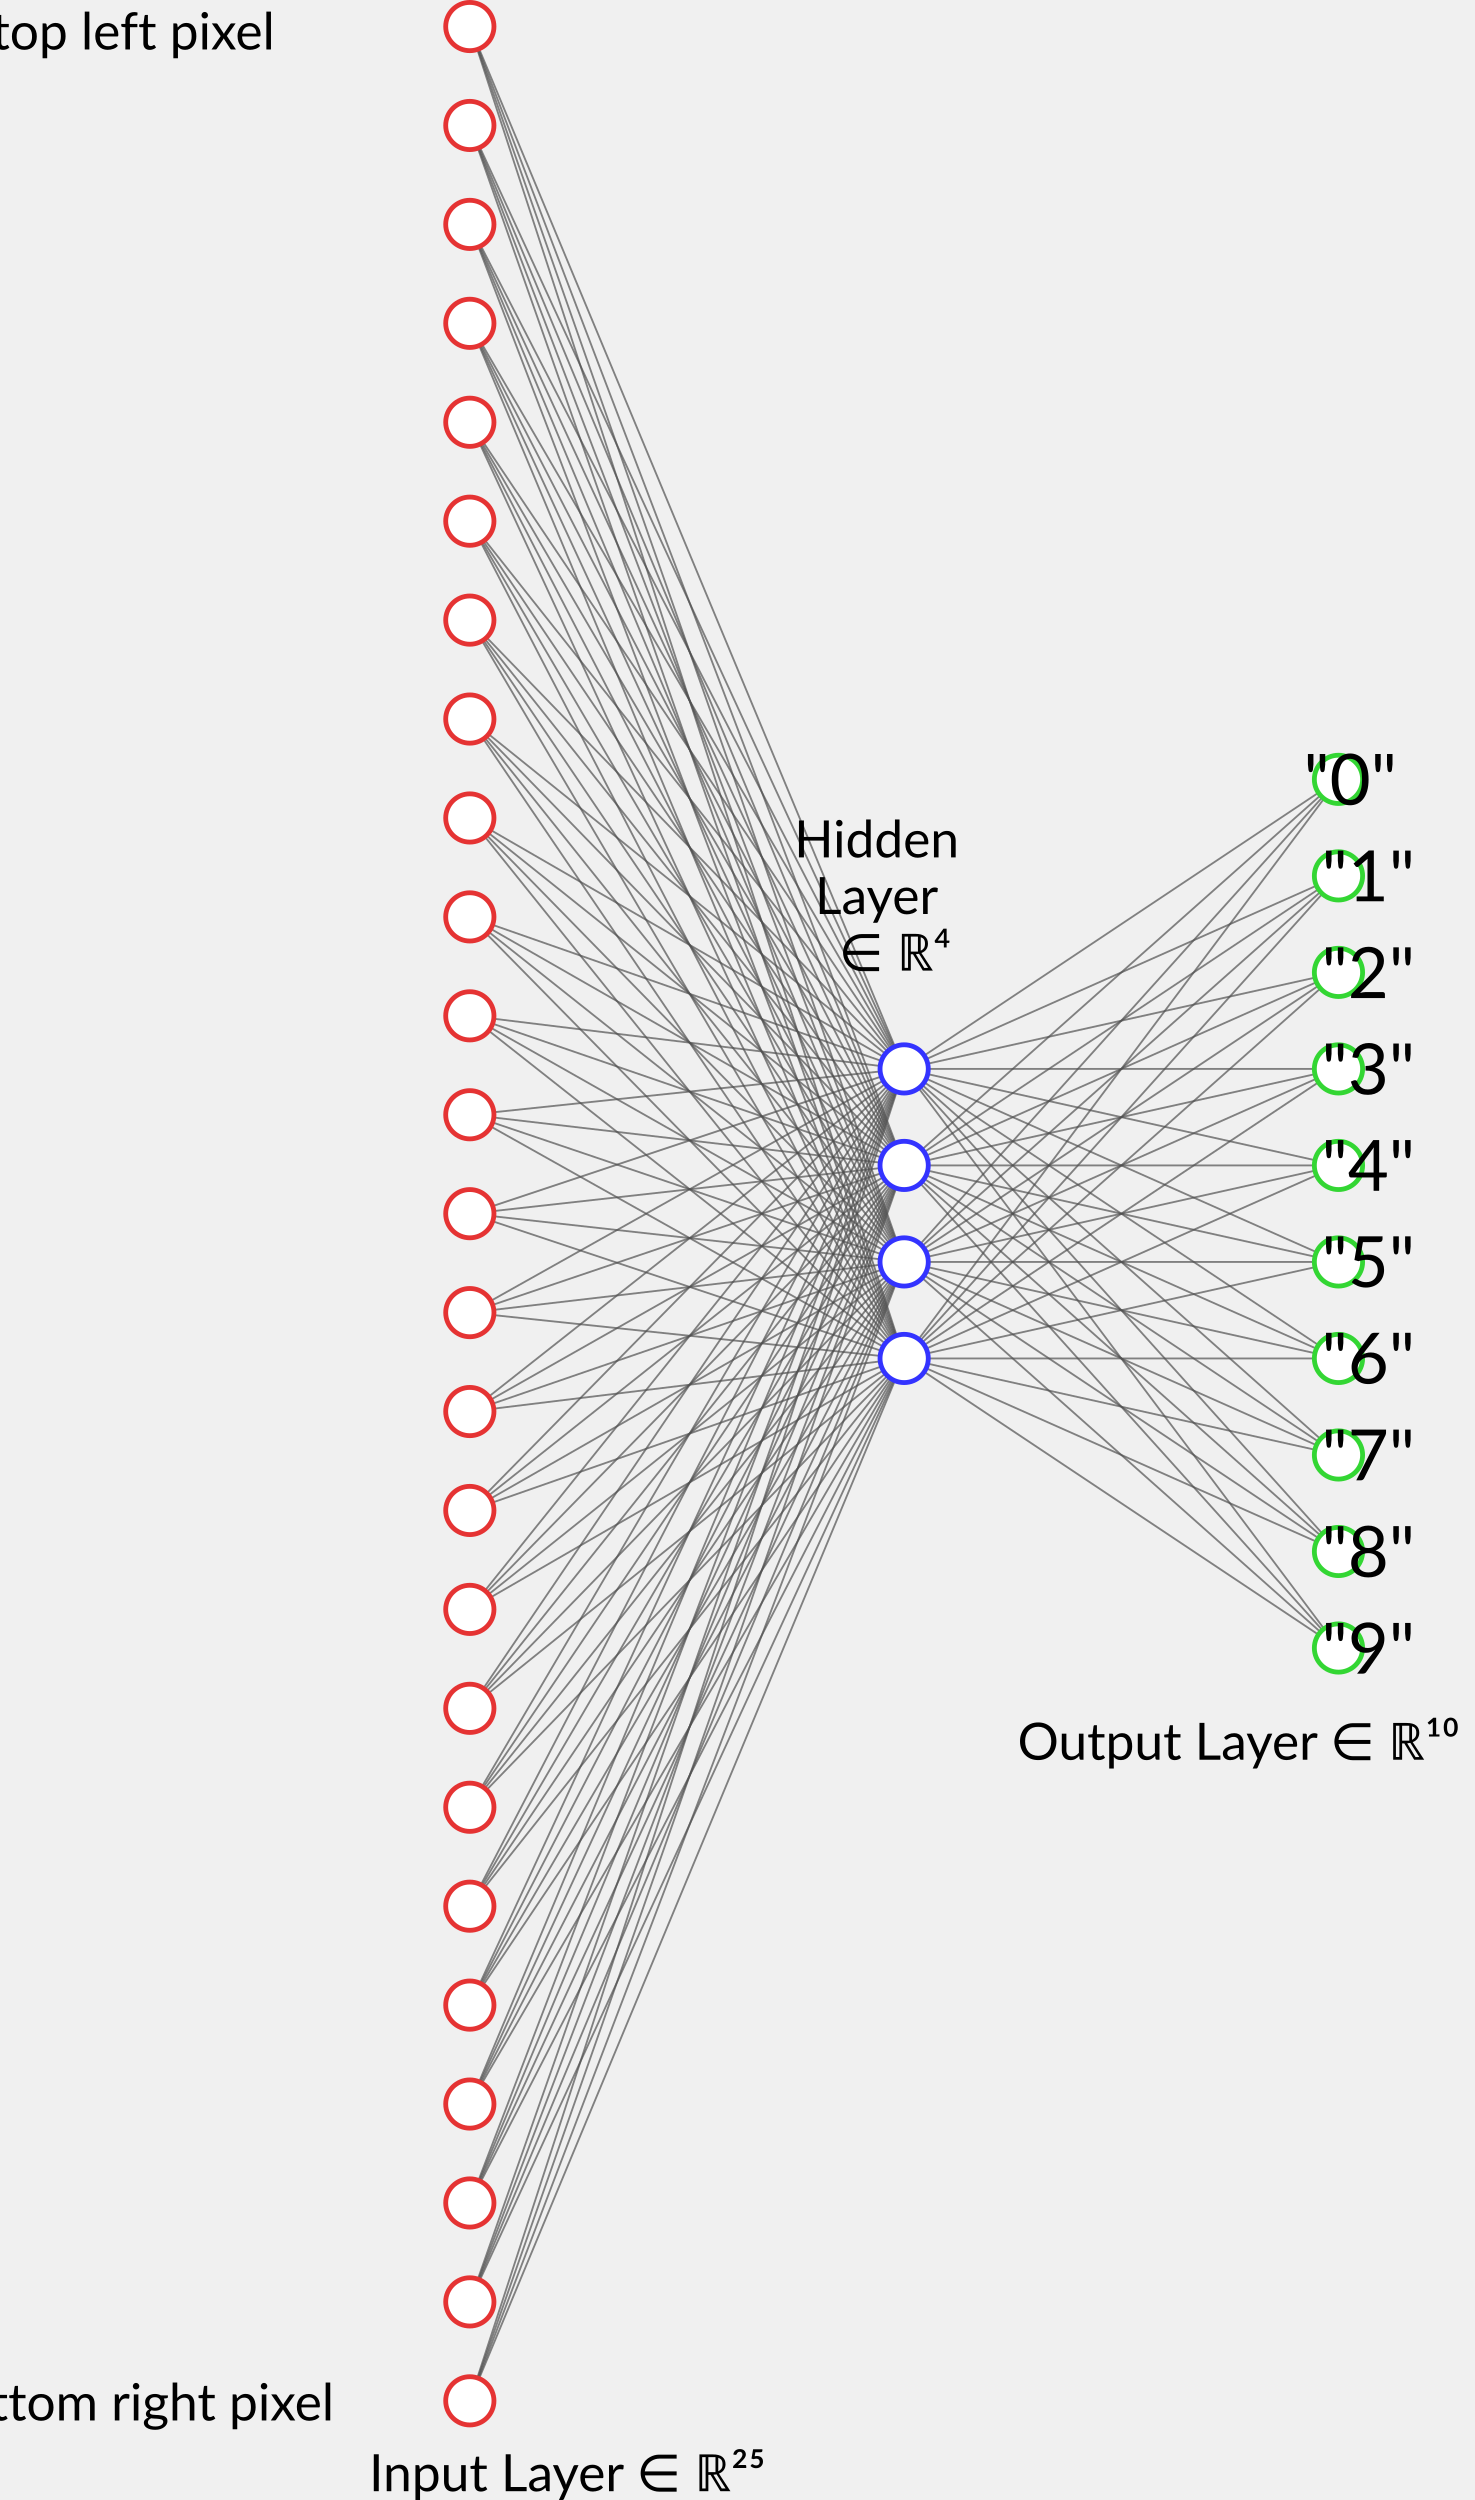
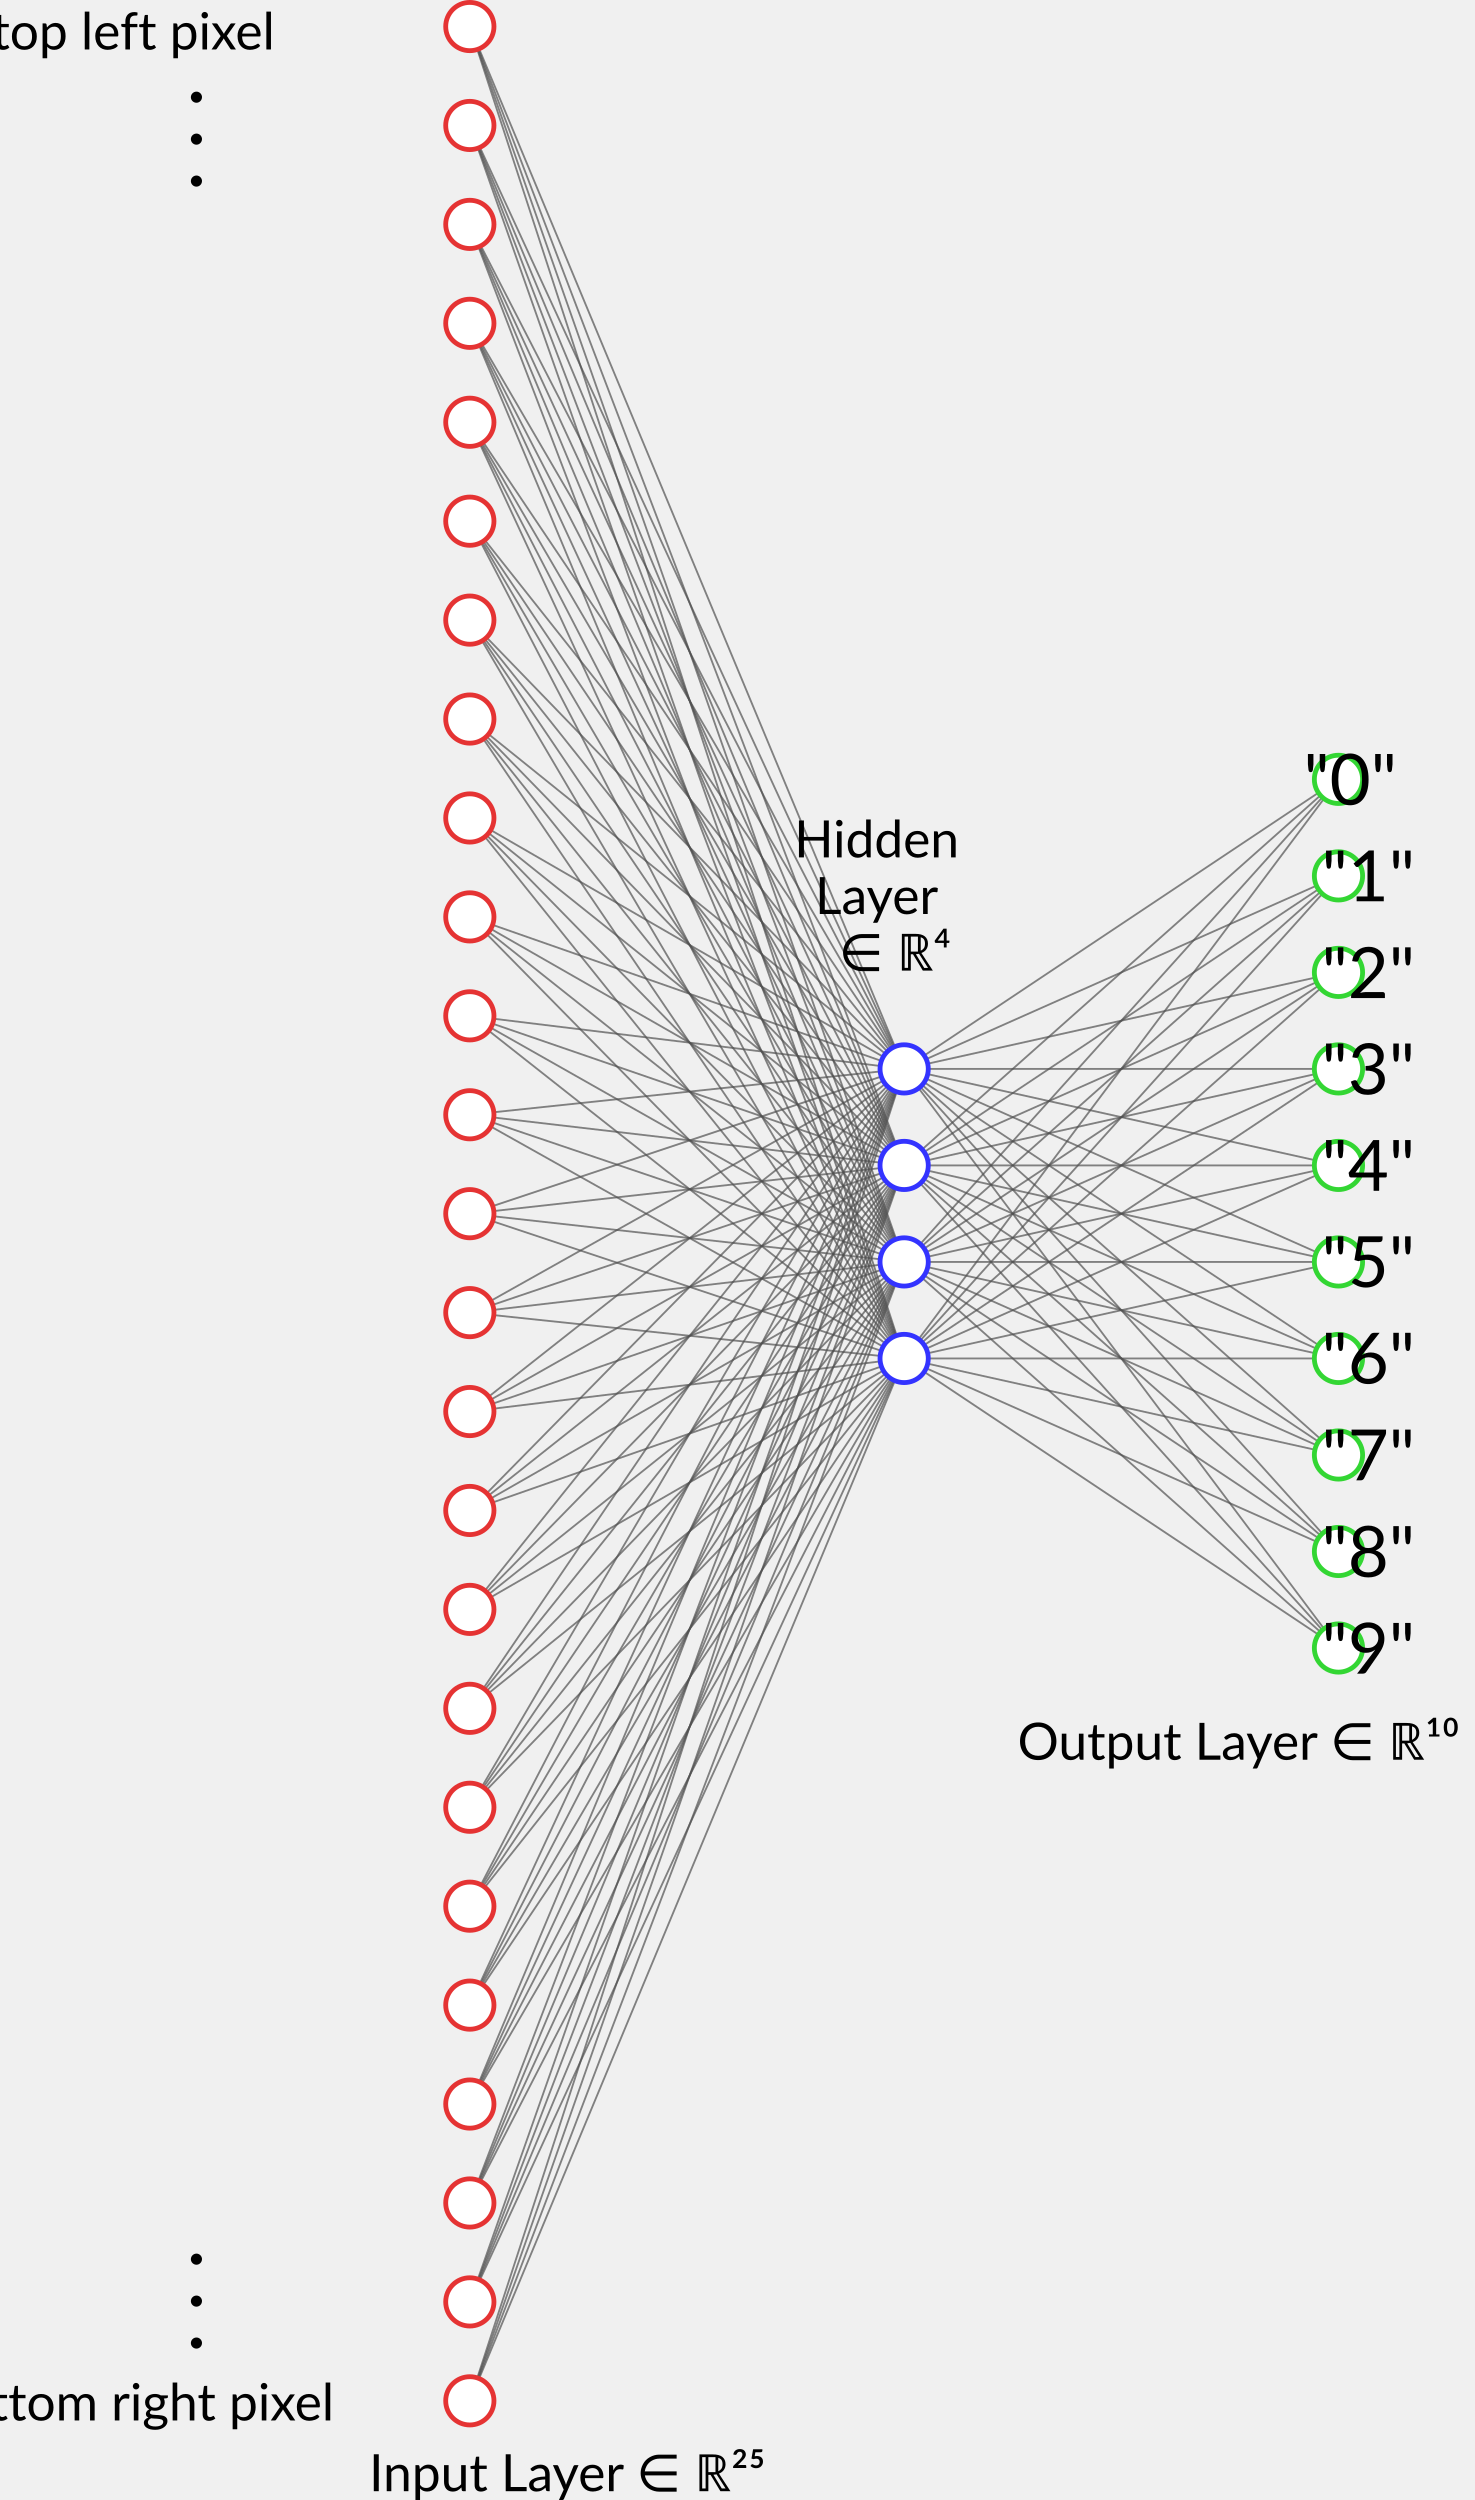
<svg xmlns="http://www.w3.org/2000/svg" width="610.887" height="1036.101" version="1.1" id="svg334">
  <g transform="translate(-452.782,42.5)" id="g327">
    <path class="link" style="stroke:#505050;stroke-width:0.77px;stroke-opacity:0.7;marker-end:" d="m 647.5,-31.5 180,432" id="path2" />
    <path class="link" style="stroke:#505050;stroke-width:0.77px;stroke-opacity:0.7;marker-end:" d="m 647.5,-31.5 180,472" id="path4" />
    <path class="link" style="stroke:#505050;stroke-width:0.77px;stroke-opacity:0.7;marker-end:" d="m 647.5,-31.5 180,512" id="path6" />
    <path class="link" style="stroke:#505050;stroke-width:0.77px;stroke-opacity:0.7;marker-end:" d="m 647.5,-31.5 180,552" id="path8" />
    <path class="link" style="stroke:#505050;stroke-width:0.77px;stroke-opacity:0.7;marker-end:" d="m 647.5,9.5 180,391" id="path10" />
    <path class="link" style="stroke:#505050;stroke-width:0.77px;stroke-opacity:0.7;marker-end:" d="m 647.5,9.5 180,431" id="path12" />
    <path class="link" style="stroke:#505050;stroke-width:0.77px;stroke-opacity:0.7;marker-end:" d="m 647.5,9.5 180,471" id="path14" />
    <path class="link" style="stroke:#505050;stroke-width:0.77px;stroke-opacity:0.7;marker-end:" d="m 647.5,9.5 180,511" id="path16" />
    <path class="link" style="stroke:#505050;stroke-width:0.77px;stroke-opacity:0.7;marker-end:" d="m 647.5,50.5 180,350" id="path18" />
    <path class="link" style="stroke:#505050;stroke-width:0.77px;stroke-opacity:0.7;marker-end:" d="m 647.5,50.5 180,390" id="path20" />
    <path class="link" style="stroke:#505050;stroke-width:0.77px;stroke-opacity:0.7;marker-end:" d="m 647.5,50.5 180,430" id="path22" />
    <path class="link" style="stroke:#505050;stroke-width:0.77px;stroke-opacity:0.7;marker-end:" d="m 647.5,50.5 180,470" id="path24" />
    <path class="link" style="stroke:#505050;stroke-width:0.77px;stroke-opacity:0.7;marker-end:" d="m 647.5,91.5 180,309" id="path26" />
    <path class="link" style="stroke:#505050;stroke-width:0.77px;stroke-opacity:0.7;marker-end:" d="m 647.5,91.5 180,349" id="path28" />
    <path class="link" style="stroke:#505050;stroke-width:0.77px;stroke-opacity:0.7;marker-end:" d="m 647.5,91.5 180,389" id="path30" />
    <path class="link" style="stroke:#505050;stroke-width:0.77px;stroke-opacity:0.7;marker-end:" d="m 647.5,91.5 180,429" id="path32" />
    <path class="link" style="stroke:#505050;stroke-width:0.77px;stroke-opacity:0.7;marker-end:" d="m 647.5,132.5 180,268" id="path34" />
    <path class="link" style="stroke:#505050;stroke-width:0.77px;stroke-opacity:0.7;marker-end:" d="m 647.5,132.5 180,308" id="path36" />
    <path class="link" style="stroke:#505050;stroke-width:0.77px;stroke-opacity:0.7;marker-end:" d="m 647.5,132.5 180,348" id="path38" />
    <path class="link" style="stroke:#505050;stroke-width:0.77px;stroke-opacity:0.7;marker-end:" d="m 647.5,132.5 180,388" id="path40" />
    <path class="link" style="stroke:#505050;stroke-width:0.77px;stroke-opacity:0.7;marker-end:" d="m 647.5,173.5 180,227" id="path42" />
    <path class="link" style="stroke:#505050;stroke-width:0.77px;stroke-opacity:0.7;marker-end:" d="m 647.5,173.5 180,267" id="path44" />
    <path class="link" style="stroke:#505050;stroke-width:0.77px;stroke-opacity:0.7;marker-end:" d="m 647.5,173.5 180,307" id="path46" />
    <path class="link" style="stroke:#505050;stroke-width:0.77px;stroke-opacity:0.7;marker-end:" d="m 647.5,173.5 180,347" id="path48" />
    <path class="link" style="stroke:#505050;stroke-width:0.77px;stroke-opacity:0.7;marker-end:" d="m 647.5,214.5 180,186" id="path50" />
    <path class="link" style="stroke:#505050;stroke-width:0.77px;stroke-opacity:0.7;marker-end:" d="m 647.5,214.5 180,226" id="path52" />
    <path class="link" style="stroke:#505050;stroke-width:0.77px;stroke-opacity:0.7;marker-end:" d="m 647.5,214.5 180,266" id="path54" />
    <path class="link" style="stroke:#505050;stroke-width:0.77px;stroke-opacity:0.7;marker-end:" d="m 647.5,214.5 180,306" id="path56" />
    <path class="link" style="stroke:#505050;stroke-width:0.77px;stroke-opacity:0.7;marker-end:" d="m 647.5,255.5 180,145" id="path58" />
    <path class="link" style="stroke:#505050;stroke-width:0.77px;stroke-opacity:0.7;marker-end:" d="m 647.5,255.5 180,185" id="path60" />
    <path class="link" style="stroke:#505050;stroke-width:0.77px;stroke-opacity:0.7;marker-end:" d="m 647.5,255.5 180,225" id="path62" />
    <path class="link" style="stroke:#505050;stroke-width:0.77px;stroke-opacity:0.7;marker-end:" d="m 647.5,255.5 180,265" id="path64" />
    <path class="link" style="stroke:#505050;stroke-width:0.77px;stroke-opacity:0.7;marker-end:" d="m 647.5,296.5 180,104" id="path66" />
    <path class="link" style="stroke:#505050;stroke-width:0.77px;stroke-opacity:0.7;marker-end:" d="m 647.5,296.5 180,144" id="path68" />
    <path class="link" style="stroke:#505050;stroke-width:0.77px;stroke-opacity:0.7;marker-end:" d="m 647.5,296.5 180,184" id="path70" />
    <path class="link" style="stroke:#505050;stroke-width:0.77px;stroke-opacity:0.7;marker-end:" d="m 647.5,296.5 180,224" id="path72" />
    <path class="link" style="stroke:#505050;stroke-width:0.77px;stroke-opacity:0.7;marker-end:" d="m 647.5,337.5 180,63" id="path74" />
    <path class="link" style="stroke:#505050;stroke-width:0.77px;stroke-opacity:0.7;marker-end:" d="m 647.5,337.5 180,103" id="path76" />
    <path class="link" style="stroke:#505050;stroke-width:0.77px;stroke-opacity:0.7;marker-end:" d="m 647.5,337.5 180,143" id="path78" />
    <path class="link" style="stroke:#505050;stroke-width:0.77px;stroke-opacity:0.7;marker-end:" d="m 647.5,337.5 180,183" id="path80" />
    <path class="link" style="stroke:#505050;stroke-width:0.77px;stroke-opacity:0.7;marker-end:" d="m 647.5,378.5 180,22" id="path82" />
    <path class="link" style="stroke:#505050;stroke-width:0.77px;stroke-opacity:0.7;marker-end:" d="m 647.5,378.5 180,62" id="path84" />
    <path class="link" style="stroke:#505050;stroke-width:0.77px;stroke-opacity:0.7;marker-end:" d="m 647.5,378.5 180,102" id="path86" />
    <path class="link" style="stroke:#505050;stroke-width:0.77px;stroke-opacity:0.7;marker-end:" d="m 647.5,378.5 180,142" id="path88" />
    <path class="link" style="stroke:#505050;stroke-width:0.77px;stroke-opacity:0.7;marker-end:" d="m 647.5,419.5 180,-19" id="path90" />
    <path class="link" style="stroke:#505050;stroke-width:0.77px;stroke-opacity:0.7;marker-end:" d="m 647.5,419.5 180,21" id="path92" />
    <path class="link" style="stroke:#505050;stroke-width:0.77px;stroke-opacity:0.7;marker-end:" d="m 647.5,419.5 180,61" id="path94" />
    <path class="link" style="stroke:#505050;stroke-width:0.77px;stroke-opacity:0.7;marker-end:" d="m 647.5,419.5 180,101" id="path96" />
    <path class="link" style="stroke:#505050;stroke-width:0.77px;stroke-opacity:0.7;marker-end:" d="m 647.5,460.5 180,-60" id="path98" />
    <path class="link" style="stroke:#505050;stroke-width:0.77px;stroke-opacity:0.7;marker-end:" d="m 647.5,460.5 180,-20" id="path100" />
    <path class="link" style="stroke:#505050;stroke-width:0.77px;stroke-opacity:0.7;marker-end:" d="m 647.5,460.5 180,20" id="path102" />
    <path class="link" style="stroke:#505050;stroke-width:0.77px;stroke-opacity:0.7;marker-end:" d="m 647.5,460.5 180,60" id="path104" />
    <path class="link" style="stroke:#505050;stroke-width:0.77px;stroke-opacity:0.7;marker-end:" d="m 647.5,501.5 180,-101" id="path106" />
    <path class="link" style="stroke:#505050;stroke-width:0.77px;stroke-opacity:0.7;marker-end:" d="m 647.5,501.5 180,-61" id="path108" />
    <path class="link" style="stroke:#505050;stroke-width:0.77px;stroke-opacity:0.7;marker-end:" d="m 647.5,501.5 180,-21" id="path110" />
    <path class="link" style="stroke:#505050;stroke-width:0.77px;stroke-opacity:0.7;marker-end:" d="m 647.5,501.5 180,19" id="path112" />
    <path class="link" style="stroke:#505050;stroke-width:0.77px;stroke-opacity:0.7;marker-end:" d="m 647.5,542.5 180,-142" id="path114" />
    <path class="link" style="stroke:#505050;stroke-width:0.77px;stroke-opacity:0.7;marker-end:" d="m 647.5,542.5 180,-102" id="path116" />
    <path class="link" style="stroke:#505050;stroke-width:0.77px;stroke-opacity:0.7;marker-end:" d="m 647.5,542.5 180,-62" id="path118" />
    <path class="link" style="stroke:#505050;stroke-width:0.77px;stroke-opacity:0.7;marker-end:" d="m 647.5,542.5 180,-22" id="path120" />
    <path class="link" style="stroke:#505050;stroke-width:0.77px;stroke-opacity:0.7;marker-end:" d="m 647.5,583.5 180,-183" id="path122" />
    <path class="link" style="stroke:#505050;stroke-width:0.77px;stroke-opacity:0.7;marker-end:" d="m 647.5,583.5 180,-143" id="path124" />
    <path class="link" style="stroke:#505050;stroke-width:0.77px;stroke-opacity:0.7;marker-end:" d="m 647.5,583.5 180,-103" id="path126" />
    <path class="link" style="stroke:#505050;stroke-width:0.77px;stroke-opacity:0.7;marker-end:" d="m 647.5,583.5 180,-63" id="path128" />
    <path class="link" style="stroke:#505050;stroke-width:0.77px;stroke-opacity:0.7;marker-end:" d="m 827.5,400.5 180,-120" id="path130" />
    <path class="link" style="stroke:#505050;stroke-width:0.77px;stroke-opacity:0.7;marker-end:" d="m 827.5,400.5 180,-80" id="path132" />
    <path class="link" style="stroke:#505050;stroke-width:0.77px;stroke-opacity:0.7;marker-end:" d="m 827.5,400.5 180,-40" id="path134" />
    <path class="link" style="stroke:#505050;stroke-width:0.77px;stroke-opacity:0.7;marker-end:" d="m 827.5,400.5 h 180" id="path136" />
    <path class="link" style="stroke:#505050;stroke-width:0.77px;stroke-opacity:0.7;marker-end:" d="m 827.5,400.5 180,40" id="path138" />
    <path class="link" style="stroke:#505050;stroke-width:0.77px;stroke-opacity:0.7;marker-end:" d="m 827.5,400.5 180,80" id="path140" />
    <path class="link" style="stroke:#505050;stroke-width:0.77px;stroke-opacity:0.7;marker-end:" d="m 827.5,400.5 180,120" id="path142" />
    <path class="link" style="stroke:#505050;stroke-width:0.77px;stroke-opacity:0.7;marker-end:" d="m 827.5,400.5 180,160" id="path144" />
    <path class="link" style="stroke:#505050;stroke-width:0.77px;stroke-opacity:0.7;marker-end:" d="m 827.5,400.5 180,200" id="path146" />
    <path class="link" style="stroke:#505050;stroke-width:0.77px;stroke-opacity:0.7;marker-end:" d="m 827.5,400.5 180,240" id="path148" />
    <path class="link" style="stroke:#505050;stroke-width:0.77px;stroke-opacity:0.7;marker-end:" d="m 827.5,440.5 180,-160" id="path150" />
    <path class="link" style="stroke:#505050;stroke-width:0.77px;stroke-opacity:0.7;marker-end:" d="m 827.5,440.5 180,-120" id="path152" />
    <path class="link" style="stroke:#505050;stroke-width:0.77px;stroke-opacity:0.7;marker-end:" d="m 827.5,440.5 180,-80" id="path154" />
    <path class="link" style="stroke:#505050;stroke-width:0.77px;stroke-opacity:0.7;marker-end:" d="m 827.5,440.5 180,-40" id="path156" />
    <path class="link" style="stroke:#505050;stroke-width:0.77px;stroke-opacity:0.7;marker-end:" d="m 827.5,440.5 h 180" id="path158" />
    <path class="link" style="stroke:#505050;stroke-width:0.77px;stroke-opacity:0.7;marker-end:" d="m 827.5,440.5 180,40" id="path160" />
    <path class="link" style="stroke:#505050;stroke-width:0.77px;stroke-opacity:0.7;marker-end:" d="m 827.5,440.5 180,80" id="path162" />
    <path class="link" style="stroke:#505050;stroke-width:0.77px;stroke-opacity:0.7;marker-end:" d="m 827.5,440.5 180,120" id="path164" />
    <path class="link" style="stroke:#505050;stroke-width:0.77px;stroke-opacity:0.7;marker-end:" d="m 827.5,440.5 180,160" id="path166" />
    <path class="link" style="stroke:#505050;stroke-width:0.77px;stroke-opacity:0.7;marker-end:" d="m 827.5,440.5 180,200" id="path168" />
    <path class="link" style="stroke:#505050;stroke-width:0.77px;stroke-opacity:0.7;marker-end:" d="m 827.5,480.5 180,-200" id="path170" />
    <path class="link" style="stroke:#505050;stroke-width:0.77px;stroke-opacity:0.7;marker-end:" d="m 827.5,480.5 180,-160" id="path172" />
    <path class="link" style="stroke:#505050;stroke-width:0.77px;stroke-opacity:0.7;marker-end:" d="m 827.5,480.5 180,-120" id="path174" />
    <path class="link" style="stroke:#505050;stroke-width:0.77px;stroke-opacity:0.7;marker-end:" d="m 827.5,480.5 180,-80" id="path176" />
    <path class="link" style="stroke:#505050;stroke-width:0.77px;stroke-opacity:0.7;marker-end:" d="m 827.5,480.5 180,-40" id="path178" />
    <path class="link" style="stroke:#505050;stroke-width:0.77px;stroke-opacity:0.7;marker-end:" d="m 827.5,480.5 h 180" id="path180" />
    <path class="link" style="stroke:#505050;stroke-width:0.77px;stroke-opacity:0.7;marker-end:" d="m 827.5,480.5 180,40" id="path182" />
    <path class="link" style="stroke:#505050;stroke-width:0.77px;stroke-opacity:0.7;marker-end:" d="m 827.5,480.5 180,80" id="path184" />
    <path class="link" style="stroke:#505050;stroke-width:0.77px;stroke-opacity:0.7;marker-end:" d="m 827.5,480.5 180,120" id="path186" />
    <path class="link" style="stroke:#505050;stroke-width:0.77px;stroke-opacity:0.7;marker-end:" d="m 827.5,480.5 180,160" id="path188" />
    <path class="link" style="stroke:#505050;stroke-width:0.77px;stroke-opacity:0.7;marker-end:" d="m 827.5,520.5 180,-240" id="path190" />
    <path class="link" style="stroke:#505050;stroke-width:0.77px;stroke-opacity:0.7;marker-end:" d="m 827.5,520.5 180,-200" id="path192" />
    <path class="link" style="stroke:#505050;stroke-width:0.77px;stroke-opacity:0.7;marker-end:" d="m 827.5,520.5 180,-160" id="path194" />
    <path class="link" style="stroke:#505050;stroke-width:0.77px;stroke-opacity:0.7;marker-end:" d="m 827.5,520.5 180,-120" id="path196" />
    <path class="link" style="stroke:#505050;stroke-width:0.77px;stroke-opacity:0.7;marker-end:" d="m 827.5,520.5 180,-80" id="path198" />
    <path class="link" style="stroke:#505050;stroke-width:0.77px;stroke-opacity:0.7;marker-end:" d="m 827.5,520.5 180,-40" id="path200" />
    <path class="link" style="stroke:#505050;stroke-width:0.77px;stroke-opacity:0.7;marker-end:" d="m 827.5,520.5 h 180" id="path202" />
    <path class="link" style="stroke:#505050;stroke-width:0.77px;stroke-opacity:0.7;marker-end:" d="m 827.5,520.5 180,40" id="path204" />
    <path class="link" style="stroke:#505050;stroke-width:0.77px;stroke-opacity:0.7;marker-end:" d="m 827.5,520.5 180,80" id="path206" />
    <path class="link" style="stroke:#505050;stroke-width:0.77px;stroke-opacity:0.7;marker-end:" d="m 827.5,520.5 180,120" id="path208" />
    <path class="link" style="stroke:#505050;stroke-width:0.77px;stroke-opacity:0.7;marker-end:" d="m 647.5,624.5 180,-224" id="path210" />
    <path class="link" style="stroke:#505050;stroke-width:0.77px;stroke-opacity:0.7;marker-end:" d="m 647.5,624.5 180,-184" id="path212" />
    <path class="link" style="stroke:#505050;stroke-width:0.77px;stroke-opacity:0.7;marker-end:" d="m 647.5,624.5 180,-144" id="path214" />
    <path class="link" style="stroke:#505050;stroke-width:0.77px;stroke-opacity:0.7;marker-end:" d="m 647.5,624.5 180,-104" id="path216" />
    <path class="link" style="stroke:#505050;stroke-width:0.77px;stroke-opacity:0.7;marker-end:" d="m 647.5,665.5 180,-265" id="path218" />
    <path class="link" style="stroke:#505050;stroke-width:0.77px;stroke-opacity:0.7;marker-end:" d="m 647.5,665.5 180,-225" id="path220" />
    <path class="link" style="stroke:#505050;stroke-width:0.77px;stroke-opacity:0.7;marker-end:" d="m 647.5,665.5 180,-185" id="path222" />
    <path class="link" style="stroke:#505050;stroke-width:0.77px;stroke-opacity:0.7;marker-end:" d="m 647.5,665.5 180,-145" id="path224" />
    <path class="link" style="stroke:#505050;stroke-width:0.77px;stroke-opacity:0.7;marker-end:" d="m 647.5,706.5 180,-306" id="path226" />
    <path class="link" style="stroke:#505050;stroke-width:0.77px;stroke-opacity:0.7;marker-end:" d="m 647.5,706.5 180,-266" id="path228" />
    <path class="link" style="stroke:#505050;stroke-width:0.77px;stroke-opacity:0.7;marker-end:" d="m 647.5,706.5 180,-226" id="path230" />
    <path class="link" style="stroke:#505050;stroke-width:0.77px;stroke-opacity:0.7;marker-end:" d="m 647.5,706.5 180,-186" id="path232" />
    <path class="link" style="stroke:#505050;stroke-width:0.77px;stroke-opacity:0.7;marker-end:" d="m 647.5,747.5 180,-347" id="path234" />
    <path class="link" style="stroke:#505050;stroke-width:0.77px;stroke-opacity:0.7;marker-end:" d="m 647.5,747.5 180,-307" id="path236" />
    <path class="link" style="stroke:#505050;stroke-width:0.77px;stroke-opacity:0.7;marker-end:" d="m 647.5,747.5 180,-267" id="path238" />
    <path class="link" style="stroke:#505050;stroke-width:0.77px;stroke-opacity:0.7;marker-end:" d="m 647.5,747.5 180,-227" id="path240" />
    <path class="link" style="stroke:#505050;stroke-width:0.77px;stroke-opacity:0.7;marker-end:" d="m 647.5,788.5 180,-388" id="path242" />
    <path class="link" style="stroke:#505050;stroke-width:0.77px;stroke-opacity:0.7;marker-end:" d="m 647.5,788.5 180,-348" id="path244" />
    <path class="link" style="stroke:#505050;stroke-width:0.77px;stroke-opacity:0.7;marker-end:" d="m 647.5,788.5 180,-308" id="path246" />
    <path class="link" style="stroke:#505050;stroke-width:0.77px;stroke-opacity:0.7;marker-end:" d="m 647.5,788.5 180,-268" id="path248" />
    <path class="link" style="stroke:#505050;stroke-width:0.77px;stroke-opacity:0.7;marker-end:" d="m 647.5,829.5 180,-429" id="path250" />
    <path class="link" style="stroke:#505050;stroke-width:0.77px;stroke-opacity:0.7;marker-end:" d="m 647.5,829.5 180,-389" id="path252" />
    <path class="link" style="stroke:#505050;stroke-width:0.77px;stroke-opacity:0.7;marker-end:" d="m 647.5,829.5 180,-349" id="path254" />
    <path class="link" style="stroke:#505050;stroke-width:0.77px;stroke-opacity:0.7;marker-end:" d="m 647.5,829.5 180,-309" id="path256" />
    <path class="link" style="stroke:#505050;stroke-width:0.77px;stroke-opacity:0.7;marker-end:" d="m 647.5,870.5 180,-470" id="path258" />
    <path class="link" style="stroke:#505050;stroke-width:0.77px;stroke-opacity:0.7;marker-end:" d="m 647.5,870.5 180,-430" id="path260" />
    <path class="link" style="stroke:#505050;stroke-width:0.77px;stroke-opacity:0.7;marker-end:" d="m 647.5,870.5 180,-390" id="path262" />
    <path class="link" style="stroke:#505050;stroke-width:0.77px;stroke-opacity:0.7;marker-end:" d="m 647.5,870.5 180,-350" id="path264" />
    <path class="link" style="stroke:#505050;stroke-width:0.77px;stroke-opacity:0.7;marker-end:" d="m 647.5,911.5 180,-511" id="path266" />
    <path class="link" style="stroke:#505050;stroke-width:0.77px;stroke-opacity:0.7;marker-end:" d="m 647.5,911.5 180,-471" id="path268" />
    <path class="link" style="stroke:#505050;stroke-width:0.77px;stroke-opacity:0.7;marker-end:" d="m 647.5,911.5 180,-431" id="path270" />
    <path class="link" style="stroke:#505050;stroke-width:0.77px;stroke-opacity:0.7;marker-end:" d="m 647.5,911.5 180,-391" id="path272" />
    <path class="link" style="stroke:#505050;stroke-width:0.77px;stroke-opacity:0.7;marker-end:" d="m 647.5,952.5 180,-552" id="path274" />
    <path class="link" style="stroke:#505050;stroke-width:0.77px;stroke-opacity:0.7;marker-end:" d="m 647.5,952.5 180,-512" id="path276" />
    <path class="link" style="stroke:#505050;stroke-width:0.77px;stroke-opacity:0.7;marker-end:" d="m 647.5,952.5 180,-472" id="path278" />
    <path class="link" style="stroke:#505050;stroke-width:0.77px;stroke-opacity:0.7;marker-end:" d="m 647.5,952.5 180,-432" id="path280" />
    <circle r="10" class="node" id="0_0" style="fill:#ffffff;stroke:#e53333;stroke-width:2;stroke-miterlimit:4;stroke-dasharray:none;stroke-opacity:1" cx="647.5" cy="-31.5" />
    <circle r="10" class="node" id="0_1" style="fill:#ffffff;stroke:#e53333;stroke-width:2;stroke-miterlimit:4;stroke-dasharray:none;stroke-opacity:1" cx="647.5" cy="9.5" />
    <circle r="10" class="node" id="0_2" style="fill:#ffffff;stroke:#e53333;stroke-width:2;stroke-miterlimit:4;stroke-dasharray:none;stroke-opacity:1" cx="647.5" cy="50.5" />
    <circle r="10" class="node" id="0_3" style="fill:#ffffff;stroke:#e53333;stroke-width:2;stroke-miterlimit:4;stroke-dasharray:none;stroke-opacity:1" cx="647.5" cy="91.5" />
    <circle r="10" class="node" id="0_4" style="fill:#ffffff;stroke:#e53333;stroke-width:2;stroke-miterlimit:4;stroke-dasharray:none;stroke-opacity:1" cx="647.5" cy="132.5" />
    <circle r="10" class="node" id="0_5" style="fill:#ffffff;stroke:#e53333;stroke-width:2;stroke-miterlimit:4;stroke-dasharray:none;stroke-opacity:1" cx="647.5" cy="173.5" />
    <circle r="10" class="node" id="0_6" style="fill:#ffffff;stroke:#e53333;stroke-width:2;stroke-miterlimit:4;stroke-dasharray:none;stroke-opacity:1" cx="647.5" cy="214.5" />
    <circle r="10" class="node" id="0_7" style="fill:#ffffff;stroke:#e53333;stroke-width:2;stroke-miterlimit:4;stroke-dasharray:none;stroke-opacity:1" cx="647.5" cy="255.5" />
    <circle r="10" class="node" id="0_8" style="fill:#ffffff;stroke:#e53333;stroke-width:2;stroke-miterlimit:4;stroke-dasharray:none;stroke-opacity:1" cx="647.5" cy="296.5" />
    <circle r="10" class="node" id="0_9" style="fill:#ffffff;stroke:#e53333;stroke-width:2;stroke-miterlimit:4;stroke-dasharray:none;stroke-opacity:1" cx="647.5" cy="337.5" />
    <circle r="10" class="node" id="0_10" style="fill:#ffffff;stroke:#e53333;stroke-width:2;stroke-miterlimit:4;stroke-dasharray:none;stroke-opacity:1" cx="647.5" cy="378.5" />
    <circle r="10" class="node" id="0_11" style="fill:#ffffff;stroke:#e53333;stroke-width:2;stroke-miterlimit:4;stroke-dasharray:none;stroke-opacity:1" cx="647.5" cy="419.5" />
    <circle r="10" class="node" id="0_12" style="fill:#ffffff;stroke:#e53333;stroke-width:2;stroke-miterlimit:4;stroke-dasharray:none;stroke-opacity:1" cx="647.5" cy="460.5" />
    <circle r="10" class="node" id="0_13" style="fill:#ffffff;stroke:#e53333;stroke-width:2;stroke-miterlimit:4;stroke-dasharray:none;stroke-opacity:1" cx="647.5" cy="501.5" />
    <circle r="10" class="node" id="0_14" style="fill:#ffffff;stroke:#e53333;stroke-width:2;stroke-miterlimit:4;stroke-dasharray:none;stroke-opacity:1" cx="647.5" cy="542.5" />
    <circle r="10" class="node" id="0_15" style="fill:#ffffff;stroke:#e53333;stroke-width:2;stroke-miterlimit:4;stroke-dasharray:none;stroke-opacity:1" cx="647.5" cy="583.5" />
    <circle r="10" class="node" id="0_16" style="fill:#ffffff;stroke:#e53333;stroke-width:2;stroke-miterlimit:4;stroke-dasharray:none;stroke-opacity:1" cx="647.5" cy="624.5" />
    <circle r="10" class="node" id="0_17" style="fill:#ffffff;stroke:#e53333;stroke-width:2;stroke-miterlimit:4;stroke-dasharray:none;stroke-opacity:1" cx="647.5" cy="665.5" />
    <circle r="10" class="node" id="0_18" style="fill:#ffffff;stroke:#e53333;stroke-width:2;stroke-miterlimit:4;stroke-dasharray:none;stroke-opacity:1" cx="647.5" cy="706.5" />
    <circle r="10" class="node" id="0_19" style="fill:#ffffff;stroke:#e53333;stroke-width:2;stroke-miterlimit:4;stroke-dasharray:none;stroke-opacity:1" cx="647.5" cy="747.5" />
    <circle r="10" class="node" id="0_20" style="fill:#ffffff;stroke:#e53333;stroke-width:2;stroke-miterlimit:4;stroke-dasharray:none;stroke-opacity:1" cx="647.5" cy="788.5" />
    <circle r="10" class="node" id="0_21" style="fill:#ffffff;stroke:#e53333;stroke-width:2;stroke-miterlimit:4;stroke-dasharray:none;stroke-opacity:1" cx="647.5" cy="829.5" />
    <circle r="10" class="node" id="0_22" style="fill:#ffffff;stroke:#e53333;stroke-width:2;stroke-miterlimit:4;stroke-dasharray:none;stroke-opacity:1" cx="647.5" cy="870.5" />
    <circle r="10" class="node" id="0_23" style="fill:#ffffff;stroke:#e53333;stroke-width:2;stroke-miterlimit:4;stroke-dasharray:none;stroke-opacity:1" cx="647.5" cy="911.5" />
    <circle r="10" class="node" id="0_24" style="fill:#ffffff;stroke:#e53333;stroke-width:2;stroke-miterlimit:4;stroke-dasharray:none;stroke-opacity:1" cx="647.5" cy="952.5" />
    <circle r="10" class="node" id="1_0" style="fill:#ffffff;stroke:#3333ff;stroke-width:2;stroke-miterlimit:4;stroke-dasharray:none;stroke-opacity:1" cx="827.5" cy="400.5" />
    <circle r="10" class="node" id="1_1" style="fill:#ffffff;stroke:#3333ff;stroke-width:2;stroke-miterlimit:4;stroke-dasharray:none;stroke-opacity:1" cx="827.5" cy="440.5" />
    <circle r="10" class="node" id="1_2" style="fill:#ffffff;stroke:#3333ff;stroke-width:2;stroke-miterlimit:4;stroke-dasharray:none;stroke-opacity:1" cx="827.5" cy="480.5" />
    <circle r="10" class="node" id="1_3" style="fill:#ffffff;stroke:#3333ff;stroke-width:2;stroke-miterlimit:4;stroke-dasharray:none;stroke-opacity:1" cx="827.5" cy="520.5" />
    <text class="text" dy="4.2" style="font-size:12px" x="605.743" y="985.743" id="text321">
      <tspan style="font-style:normal;font-variant:normal;font-weight:normal;font-stretch:normal;font-size:21.333px;font-family:Lato;-inkscape-font-specification:Lato" id="tspan1324">Input Layer ∈ ℝ²⁵</tspan>
    </text>
    <text class="text" dy="4.2" style="font-size:12px" x="874.52" y="682.598" id="text325">
      <tspan style="font-style:normal;font-variant:normal;font-weight:normal;font-stretch:normal;font-size:21.333px;font-family:Lato;-inkscape-font-specification:Lato" id="tspan1328">Output Layer ∈ ℝ¹⁰</tspan>
    </text>
    <g id="g1314">
      <circle cy="280.5" cx="1007.5" style="fill:#ffffff;stroke:#33d633;stroke-width:2;stroke-miterlimit:4;stroke-dasharray:none;stroke-opacity:1" id="2_0" class="node" r="10" />
      <circle cy="320.5" cx="1007.5" style="fill:#ffffff;stroke:#33d633;stroke-width:2;stroke-miterlimit:4;stroke-dasharray:none;stroke-opacity:1" id="2_1" class="node" r="10" />
      <circle cy="360.5" cx="1007.5" style="fill:#ffffff;stroke:#33d633;stroke-width:2;stroke-miterlimit:4;stroke-dasharray:none;stroke-opacity:1" id="2_2" class="node" r="10" />
      <circle cy="400.5" cx="1007.5" style="fill:#ffffff;stroke:#33d633;stroke-width:2;stroke-miterlimit:4;stroke-dasharray:none;stroke-opacity:1" id="2_3" class="node" r="10" />
      <circle cy="440.5" cx="1007.5" style="fill:#ffffff;stroke:#33d633;stroke-width:2;stroke-miterlimit:4;stroke-dasharray:none;stroke-opacity:1" id="2_4" class="node" r="10" />
      <circle cy="480.5" cx="1007.5" style="fill:#ffffff;stroke:#33d633;stroke-width:2;stroke-miterlimit:4;stroke-dasharray:none;stroke-opacity:1" id="2_5" class="node" r="10" />
      <circle cy="520.5" cx="1007.5" style="fill:#ffffff;stroke:#33d633;stroke-width:2;stroke-miterlimit:4;stroke-dasharray:none;stroke-opacity:1" id="2_6" class="node" r="10" />
      <circle cy="560.5" cx="1007.5" style="fill:#ffffff;stroke:#33d633;stroke-width:2;stroke-miterlimit:4;stroke-dasharray:none;stroke-opacity:1" id="2_7" class="node" r="10" />
      <circle cy="600.5" cx="1007.5" style="fill:#ffffff;stroke:#33d633;stroke-width:2;stroke-miterlimit:4;stroke-dasharray:none;stroke-opacity:1" id="2_8" class="node" r="10" />
      <circle cy="640.5" cx="1007.5" style="fill:#ffffff;stroke:#33d633;stroke-width:2;stroke-miterlimit:4;stroke-dasharray:none;stroke-opacity:1" id="2_9" class="node" r="10" />
      <text id="text1159" y="291.016" x="1046.143" style="font-style:normal;font-variant:normal;font-weight:normal;font-stretch:normal;font-size:29.333px;line-height:125%;font-family:Lato;-inkscape-font-specification:Lato;text-align:center;letter-spacing:0px;word-spacing:0px;writing-mode:lr-tb;text-anchor:middle;fill:#000000;fill-opacity:1;stroke:none;stroke-width:1px;stroke-linecap:butt;stroke-linejoin:miter;stroke-opacity:1" xml:space="preserve">
        <tspan id="tspan1161" y="291.016" x="1046.143">"0"</tspan>
        <tspan id="tspan1281" y="327.683" x="1046.143" />
      </text>
      <text xml:space="preserve" style="font-style:normal;font-variant:normal;font-weight:normal;font-stretch:normal;font-size:29.333px;line-height:125%;font-family:Lato;-inkscape-font-specification:Lato;text-align:center;letter-spacing:0px;word-spacing:0px;writing-mode:lr-tb;text-anchor:middle;fill:#000000;fill-opacity:1;stroke:none;stroke-width:1px;stroke-linecap:butt;stroke-linejoin:miter;stroke-opacity:1" x="1046.143" y="331.031" id="use1227">
        <tspan x="1046.143" y="331.031" id="tspan1245">"1"</tspan>
      </text>
      <text xml:space="preserve" style="font-style:normal;font-variant:normal;font-weight:normal;font-stretch:normal;font-size:29.333px;line-height:125%;font-family:Lato;-inkscape-font-specification:Lato;text-align:center;letter-spacing:0px;word-spacing:0px;writing-mode:lr-tb;text-anchor:middle;fill:#000000;fill-opacity:1;stroke:none;stroke-width:1px;stroke-linecap:butt;stroke-linejoin:miter;stroke-opacity:1" x="1046.143" y="371.126" id="use1229">
        <tspan x="1046.143" y="371.126" id="tspan1249">"2"</tspan>
      </text>
      <text xml:space="preserve" style="font-style:normal;font-variant:normal;font-weight:normal;font-stretch:normal;font-size:29.333px;line-height:125%;font-family:Lato;-inkscape-font-specification:Lato;text-align:center;letter-spacing:0px;word-spacing:0px;writing-mode:lr-tb;text-anchor:middle;fill:#000000;fill-opacity:1;stroke:none;stroke-width:1px;stroke-linecap:butt;stroke-linejoin:miter;stroke-opacity:1" x="1046.143" y="411.009" id="use1231">
        <tspan x="1046.143" y="411.009" id="tspan1253">"3"</tspan>
      </text>
      <text xml:space="preserve" style="font-style:normal;font-variant:normal;font-weight:normal;font-stretch:normal;font-size:29.333px;line-height:125%;font-family:Lato;-inkscape-font-specification:Lato;text-align:center;letter-spacing:0px;word-spacing:0px;writing-mode:lr-tb;text-anchor:middle;fill:#000000;fill-opacity:1;stroke:none;stroke-width:1px;stroke-linecap:butt;stroke-linejoin:miter;stroke-opacity:1" x="1046.143" y="451.009" id="use1233">
        <tspan x="1046.143" y="451.009" id="tspan1257">"4"</tspan>
      </text>
      <text xml:space="preserve" style="font-style:normal;font-variant:normal;font-weight:normal;font-stretch:normal;font-size:29.333px;line-height:125%;font-family:Lato;-inkscape-font-specification:Lato;text-align:center;letter-spacing:0px;word-spacing:0px;writing-mode:lr-tb;text-anchor:middle;fill:#000000;fill-opacity:1;stroke:none;stroke-width:1px;stroke-linecap:butt;stroke-linejoin:miter;stroke-opacity:1" x="1046.143" y="490.891" id="use1235">
        <tspan x="1046.143" y="490.891" id="tspan1261">"5"</tspan>
      </text>
      <text xml:space="preserve" style="font-style:normal;font-variant:normal;font-weight:normal;font-stretch:normal;font-size:29.333px;line-height:125%;font-family:Lato;-inkscape-font-specification:Lato;text-align:center;letter-spacing:0px;word-spacing:0px;writing-mode:lr-tb;text-anchor:middle;fill:#000000;fill-opacity:1;stroke:none;stroke-width:1px;stroke-linecap:butt;stroke-linejoin:miter;stroke-opacity:1" x="1046.143" y="530.891" id="use1237">
        <tspan x="1046.143" y="530.891" id="tspan1265">"6"</tspan>
      </text>
      <text xml:space="preserve" style="font-style:normal;font-variant:normal;font-weight:normal;font-stretch:normal;font-size:29.333px;line-height:125%;font-family:Lato;-inkscape-font-specification:Lato;text-align:center;letter-spacing:0px;word-spacing:0px;writing-mode:lr-tb;text-anchor:middle;fill:#000000;fill-opacity:1;stroke:none;stroke-width:1px;stroke-linecap:butt;stroke-linejoin:miter;stroke-opacity:1" x="1046.143" y="571.009" id="use1239">
        <tspan x="1046.143" y="571.009" id="tspan1269">"7"</tspan>
      </text>
      <text xml:space="preserve" style="font-style:normal;font-variant:normal;font-weight:normal;font-stretch:normal;font-size:29.333px;line-height:125%;font-family:Lato;-inkscape-font-specification:Lato;text-align:center;letter-spacing:0px;word-spacing:0px;writing-mode:lr-tb;text-anchor:middle;fill:#000000;fill-opacity:1;stroke:none;stroke-width:1px;stroke-linecap:butt;stroke-linejoin:miter;stroke-opacity:1" x="1046.143" y="611.009" id="use1241">
        <tspan x="1046.143" y="611.009" id="tspan1273">"8"</tspan>
      </text>
      <text xml:space="preserve" style="font-style:normal;font-variant:normal;font-weight:normal;font-stretch:normal;font-size:29.333px;line-height:125%;font-family:Lato;-inkscape-font-specification:Lato;text-align:center;letter-spacing:0px;word-spacing:0px;writing-mode:lr-tb;text-anchor:middle;fill:#000000;fill-opacity:1;stroke:none;stroke-width:1px;stroke-linecap:butt;stroke-linejoin:miter;stroke-opacity:1" x="1046.143" y="651.126" id="use1243">
        <tspan x="1046.143" y="651.126" id="tspan1277">"9"</tspan>
      </text>
    </g>
    <g id="g1356" transform="translate(28)">
      <text id="text1318" y="-21.995" x="506.222" style="font-style:normal;font-variant:normal;font-weight:normal;font-stretch:normal;font-size:29.333px;line-height:125%;font-family:Lato;-inkscape-font-specification:Lato;text-align:center;letter-spacing:0px;word-spacing:0px;writing-mode:lr-tb;text-anchor:middle;fill:#000000;fill-opacity:1;stroke:none;stroke-width:1px;stroke-linecap:butt;stroke-linejoin:miter;stroke-opacity:1" xml:space="preserve">
        <tspan style="font-size:21.333px" y="-21.995" x="506.222" id="tspan1316">top left pixel</tspan>
      </text>
      <text id="text1322" y="960.625" x="506.222" style="font-style:normal;font-variant:normal;font-weight:normal;font-stretch:normal;font-size:29.333px;line-height:125%;font-family:Lato;-inkscape-font-specification:Lato;text-align:center;letter-spacing:0px;word-spacing:0px;writing-mode:lr-tb;text-anchor:middle;fill:#000000;fill-opacity:1;stroke:none;stroke-width:1px;stroke-linecap:butt;stroke-linejoin:miter;stroke-opacity:1" xml:space="preserve">
        <tspan style="font-size:21.333px" y="960.625" x="506.222" id="tspan1320">bottom right pixel</tspan>
      </text>
    </g>
    <text xml:space="preserve" style="font-style:normal;font-variant:normal;font-weight:normal;font-stretch:normal;font-size:29.333px;line-height:80%;font-family:Lato;-inkscape-font-specification:Lato;text-align:center;letter-spacing:0px;word-spacing:0px;writing-mode:lr-tb;text-anchor:middle;fill:#000000;fill-opacity:1;stroke:none;stroke-width:1px;stroke-linecap:butt;stroke-linejoin:miter;stroke-opacity:1" x="842.379" y="312.828" id="text1346">
      <tspan id="tspan1344" x="842.379" y="312.828" style="font-size:21.333px;line-height:80%">Hidden</tspan>
      <tspan x="842.379" y="336.294" id="tspan1348" style="font-size:21.333px;line-height:80%">Layer</tspan>
      <tspan x="842.379" y="359.761" id="tspan1350" style="font-size:21.333px;line-height:80%">∈ ℝ⁴</tspan>
    </text>
+     <g id="g1971" transform="translate(348.4801,-409.7226)">
+       <g word-spacing="normal" letter-spacing="normal" font-size-adjust="none" font-stretch="normal" font-weight="normal" font-variant="normal" font-style="normal" stroke-miterlimit="10.433" xml:space="preserve" transform="matrix(0.872696,0,0,-0.872696,-152.7218,777.0761)" id="content" style="font-style:normal;font-variant:normal;font-weight:normal;font-stretch:normal;letter-spacing:normal;word-spacing:normal;text-anchor:start;fill:none;fill-opacity:1;fill-rule:evenodd;stroke:#000000;stroke-linecap:butt;stroke-linejoin:miter;stroke-miterlimit:10.433;stroke-dasharray:none;stroke-dashoffset:0;stroke-opacity:1">
+         <path id="path1964" d="m 390.44,423.48 v 0.13 l -0.01,0.14 -0.02,0.13 -0.02,0.13 -0.03,0.12 -0.04,0.13 -0.04,0.12 -0.05,0.12 -0.05,0.12 -0.06,0.11 -0.06,0.11 -0.07,0.11 -0.07,0.1 -0.08,0.1 -0.09,0.1 -0.08,0.09 -0.1,0.09 -0.09,0.08 -0.1,0.08 -0.11,0.07 -0.1,0.07 -0.11,0.07 -0.12,0.06 -0.11,0.05 -0.12,0.05 -0.13,0.04 -0.12,0.04 -0.13,0.03 -0.13,0.02 -0.13,0.02 -0.13,0.01 h -0.14 c -1.44,0 -2.64,-1.2 -2.64,-2.64 0,-1.44 1.2,-2.64 2.64,-2.64 1.45,0 2.64,1.2 2.64,2.64 z" style="fill:#000000;stroke-width:0" />
+         <path id="path1966" d="m 390.44,403.56 v 0.14 l -0.01,0.13 -0.02,0.13 -0.02,0.13 -0.03,0.13 -0.04,0.12 -0.04,0.12 -0.05,0.12 -0.05,0.12 -0.06,0.11 -0.06,0.11 -0.07,0.11 -0.07,0.1 -0.08,0.1 -0.09,0.1 -0.08,0.09 -0.1,0.09 -0.09,0.08 -0.1,0.08 -0.11,0.08 -0.1,0.07 -0.11,0.06 -0.12,0.06 -0.11,0.05 -0.12,0.05 -0.13,0.04 -0.12,0.04 -0.13,0.03 -0.13,0.02 -0.13,0.02 -0.13,0.01 h -0.14 c -1.44,0 -2.64,-1.2 -2.64,-2.64 0,-1.44 1.2,-2.64 2.64,-2.64 1.45,0 2.64,1.2 2.64,2.64 z" style="fill:#000000;stroke-width:0" />
+         <path id="path1968" d="m 390.44,383.64 v 0.13 l -0.01,0.14 -0.02,0.13 -0.02,0.13 -0.03,0.12 -0.04,0.13 -0.04,0.12 -0.05,0.12 -0.05,0.12 -0.06,0.11 -0.06,0.11 -0.07,0.11 -0.07,0.1 -0.08,0.1 -0.09,0.1 -0.08,0.09 -0.1,0.09 -0.09,0.08 -0.1,0.08 -0.11,0.07 -0.1,0.07 -0.11,0.07 -0.12,0.06 -0.11,0.05 -0.12,0.05 -0.13,0.04 -0.12,0.04 -0.13,0.03 -0.13,0.02 -0.13,0.02 -0.13,0.01 h -0.14 c -1.44,0 -2.64,-1.2 -2.64,-2.64 0,-1.44 1.2,-2.64 2.64,-2.64 1.45,0 2.64,1.2 2.64,2.64 z" style="fill:#000000;stroke-width:0" />
+       </g>
+     </g>
+     <g id="g1971-8" transform="translate(348.4801,486.2883)">
+       <g word-spacing="normal" letter-spacing="normal" font-size-adjust="none" font-stretch="normal" font-weight="normal" font-variant="normal" font-style="normal" stroke-miterlimit="10.433" xml:space="preserve" transform="matrix(0.872696,0,0,-0.872696,-152.7218,777.0761)" id="content-5" style="font-style:normal;font-variant:normal;font-weight:normal;font-stretch:normal;letter-spacing:normal;word-spacing:normal;text-anchor:start;fill:none;fill-opacity:1;fill-rule:evenodd;stroke:#000000;stroke-linecap:butt;stroke-linejoin:miter;stroke-miterlimit:10.433;stroke-dasharray:none;stroke-dashoffset:0;stroke-opacity:1">
+         <path id="path1964-8" d="m 390.44,423.48 v 0.13 l -0.01,0.14 -0.02,0.13 -0.02,0.13 -0.03,0.12 -0.04,0.13 -0.04,0.12 -0.05,0.12 -0.05,0.12 -0.06,0.11 -0.06,0.11 -0.07,0.11 -0.07,0.1 -0.08,0.1 -0.09,0.1 -0.08,0.09 -0.1,0.09 -0.09,0.08 -0.1,0.08 -0.11,0.07 -0.1,0.07 -0.11,0.07 -0.12,0.06 -0.11,0.05 -0.12,0.05 -0.13,0.04 -0.12,0.04 -0.13,0.03 -0.13,0.02 -0.13,0.02 -0.13,0.01 h -0.14 c -1.44,0 -2.64,-1.2 -2.64,-2.64 0,-1.44 1.2,-2.64 2.64,-2.64 1.45,0 2.64,1.2 2.64,2.64 z" style="fill:#000000;stroke-width:0" />
+         <path id="path1966-2" d="m 390.44,403.56 v 0.14 l -0.01,0.13 -0.02,0.13 -0.02,0.13 -0.03,0.13 -0.04,0.12 -0.04,0.12 -0.05,0.12 -0.05,0.12 -0.06,0.11 -0.06,0.11 -0.07,0.11 -0.07,0.1 -0.08,0.1 -0.09,0.1 -0.08,0.09 -0.1,0.09 -0.09,0.08 -0.1,0.08 -0.11,0.08 -0.1,0.07 -0.11,0.06 -0.12,0.06 -0.11,0.05 -0.12,0.05 -0.13,0.04 -0.12,0.04 -0.13,0.03 -0.13,0.02 -0.13,0.02 -0.13,0.01 h -0.14 c -1.44,0 -2.64,-1.2 -2.64,-2.64 0,-1.44 1.2,-2.64 2.64,-2.64 1.45,0 2.64,1.2 2.64,2.64 z" style="fill:#000000;stroke-width:0" />
+         <path id="path1968-6" d="m 390.44,383.64 v 0.13 l -0.01,0.14 -0.02,0.13 -0.02,0.13 -0.03,0.12 -0.04,0.13 -0.04,0.12 -0.05,0.12 -0.05,0.12 -0.06,0.11 -0.06,0.11 -0.07,0.11 -0.07,0.1 -0.08,0.1 -0.09,0.1 -0.08,0.09 -0.1,0.09 -0.09,0.08 -0.1,0.08 -0.11,0.07 -0.1,0.07 -0.11,0.07 -0.12,0.06 -0.11,0.05 -0.12,0.05 -0.13,0.04 -0.12,0.04 -0.13,0.03 -0.13,0.02 -0.13,0.02 -0.13,0.01 h -0.14 c -1.44,0 -2.64,-1.2 -2.64,-2.64 0,-1.44 1.2,-2.64 2.64,-2.64 1.45,0 2.64,1.2 2.64,2.64 z" style="fill:#000000;stroke-width:0" />
+       </g>
+     </g>
  </g>
  <defs id="defs332">
    <marker id="arrow" viewBox="0 -5 10 10" markerWidth="7" markerHeight="7" orient="auto" refX="40">
      <path d="M 0,-5 10,0 0,5" style="fill:none;stroke:#505050" id="path329" />
    </marker>
  </defs>
</svg>
